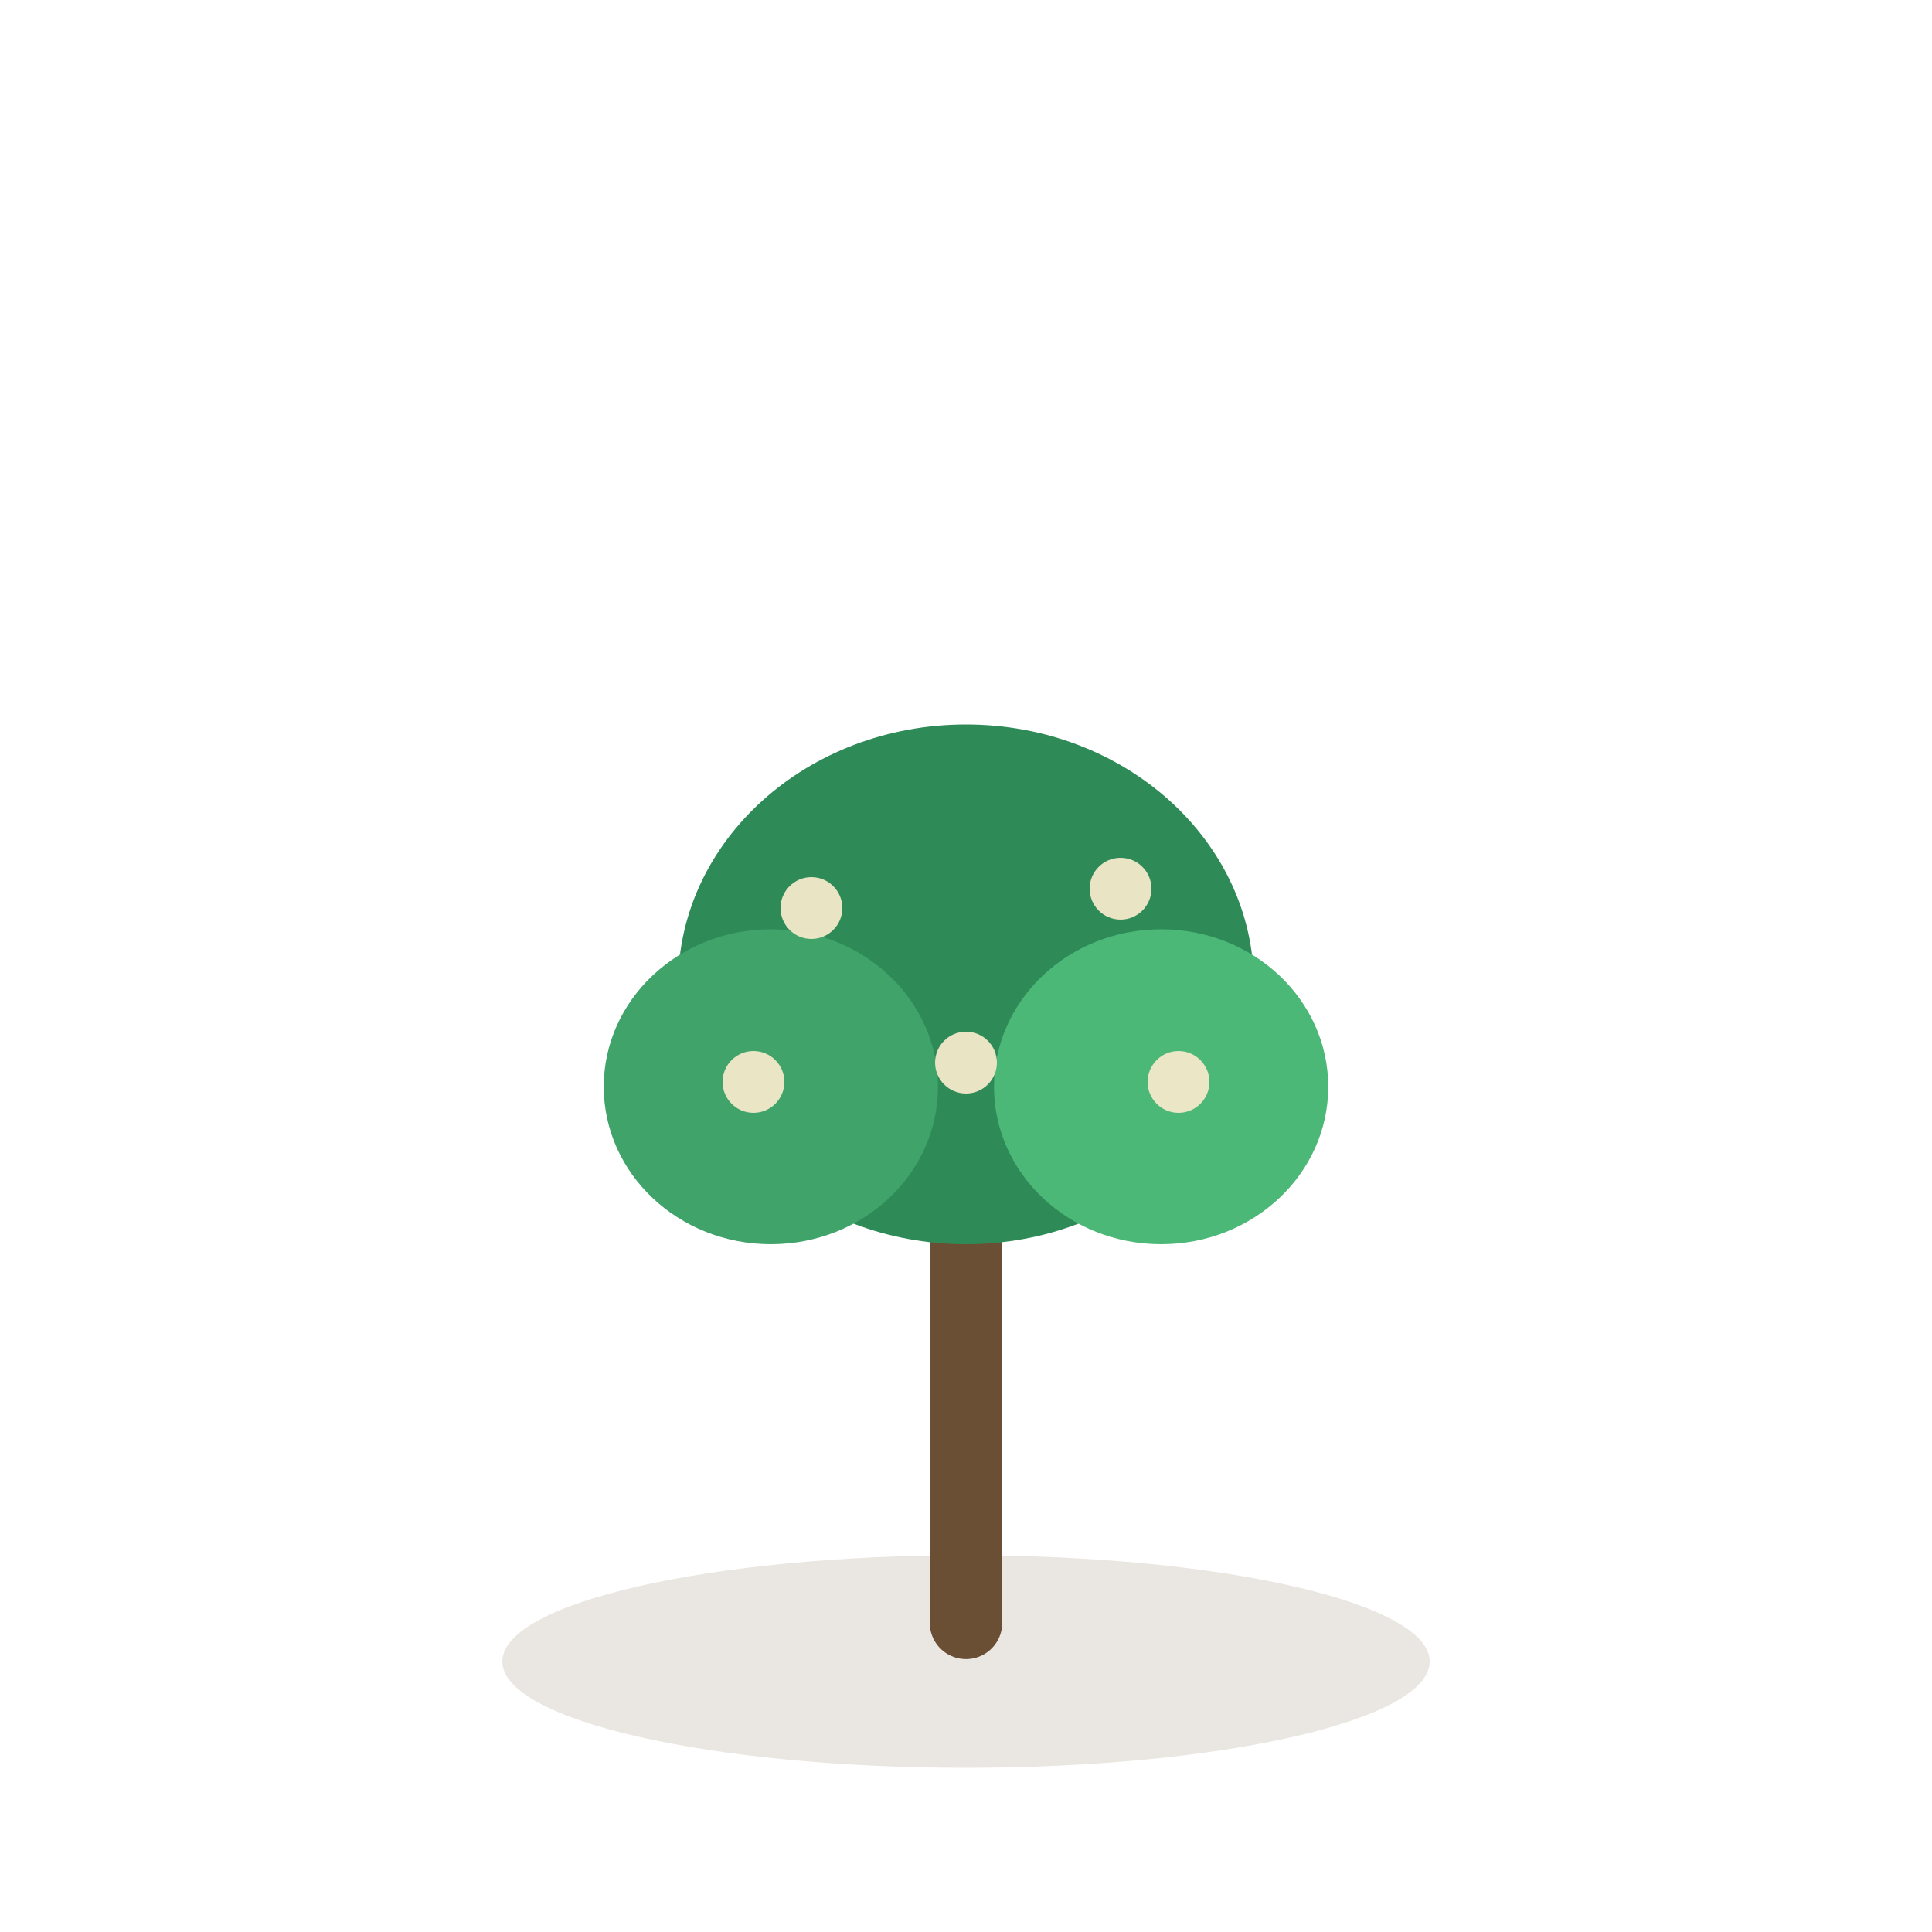
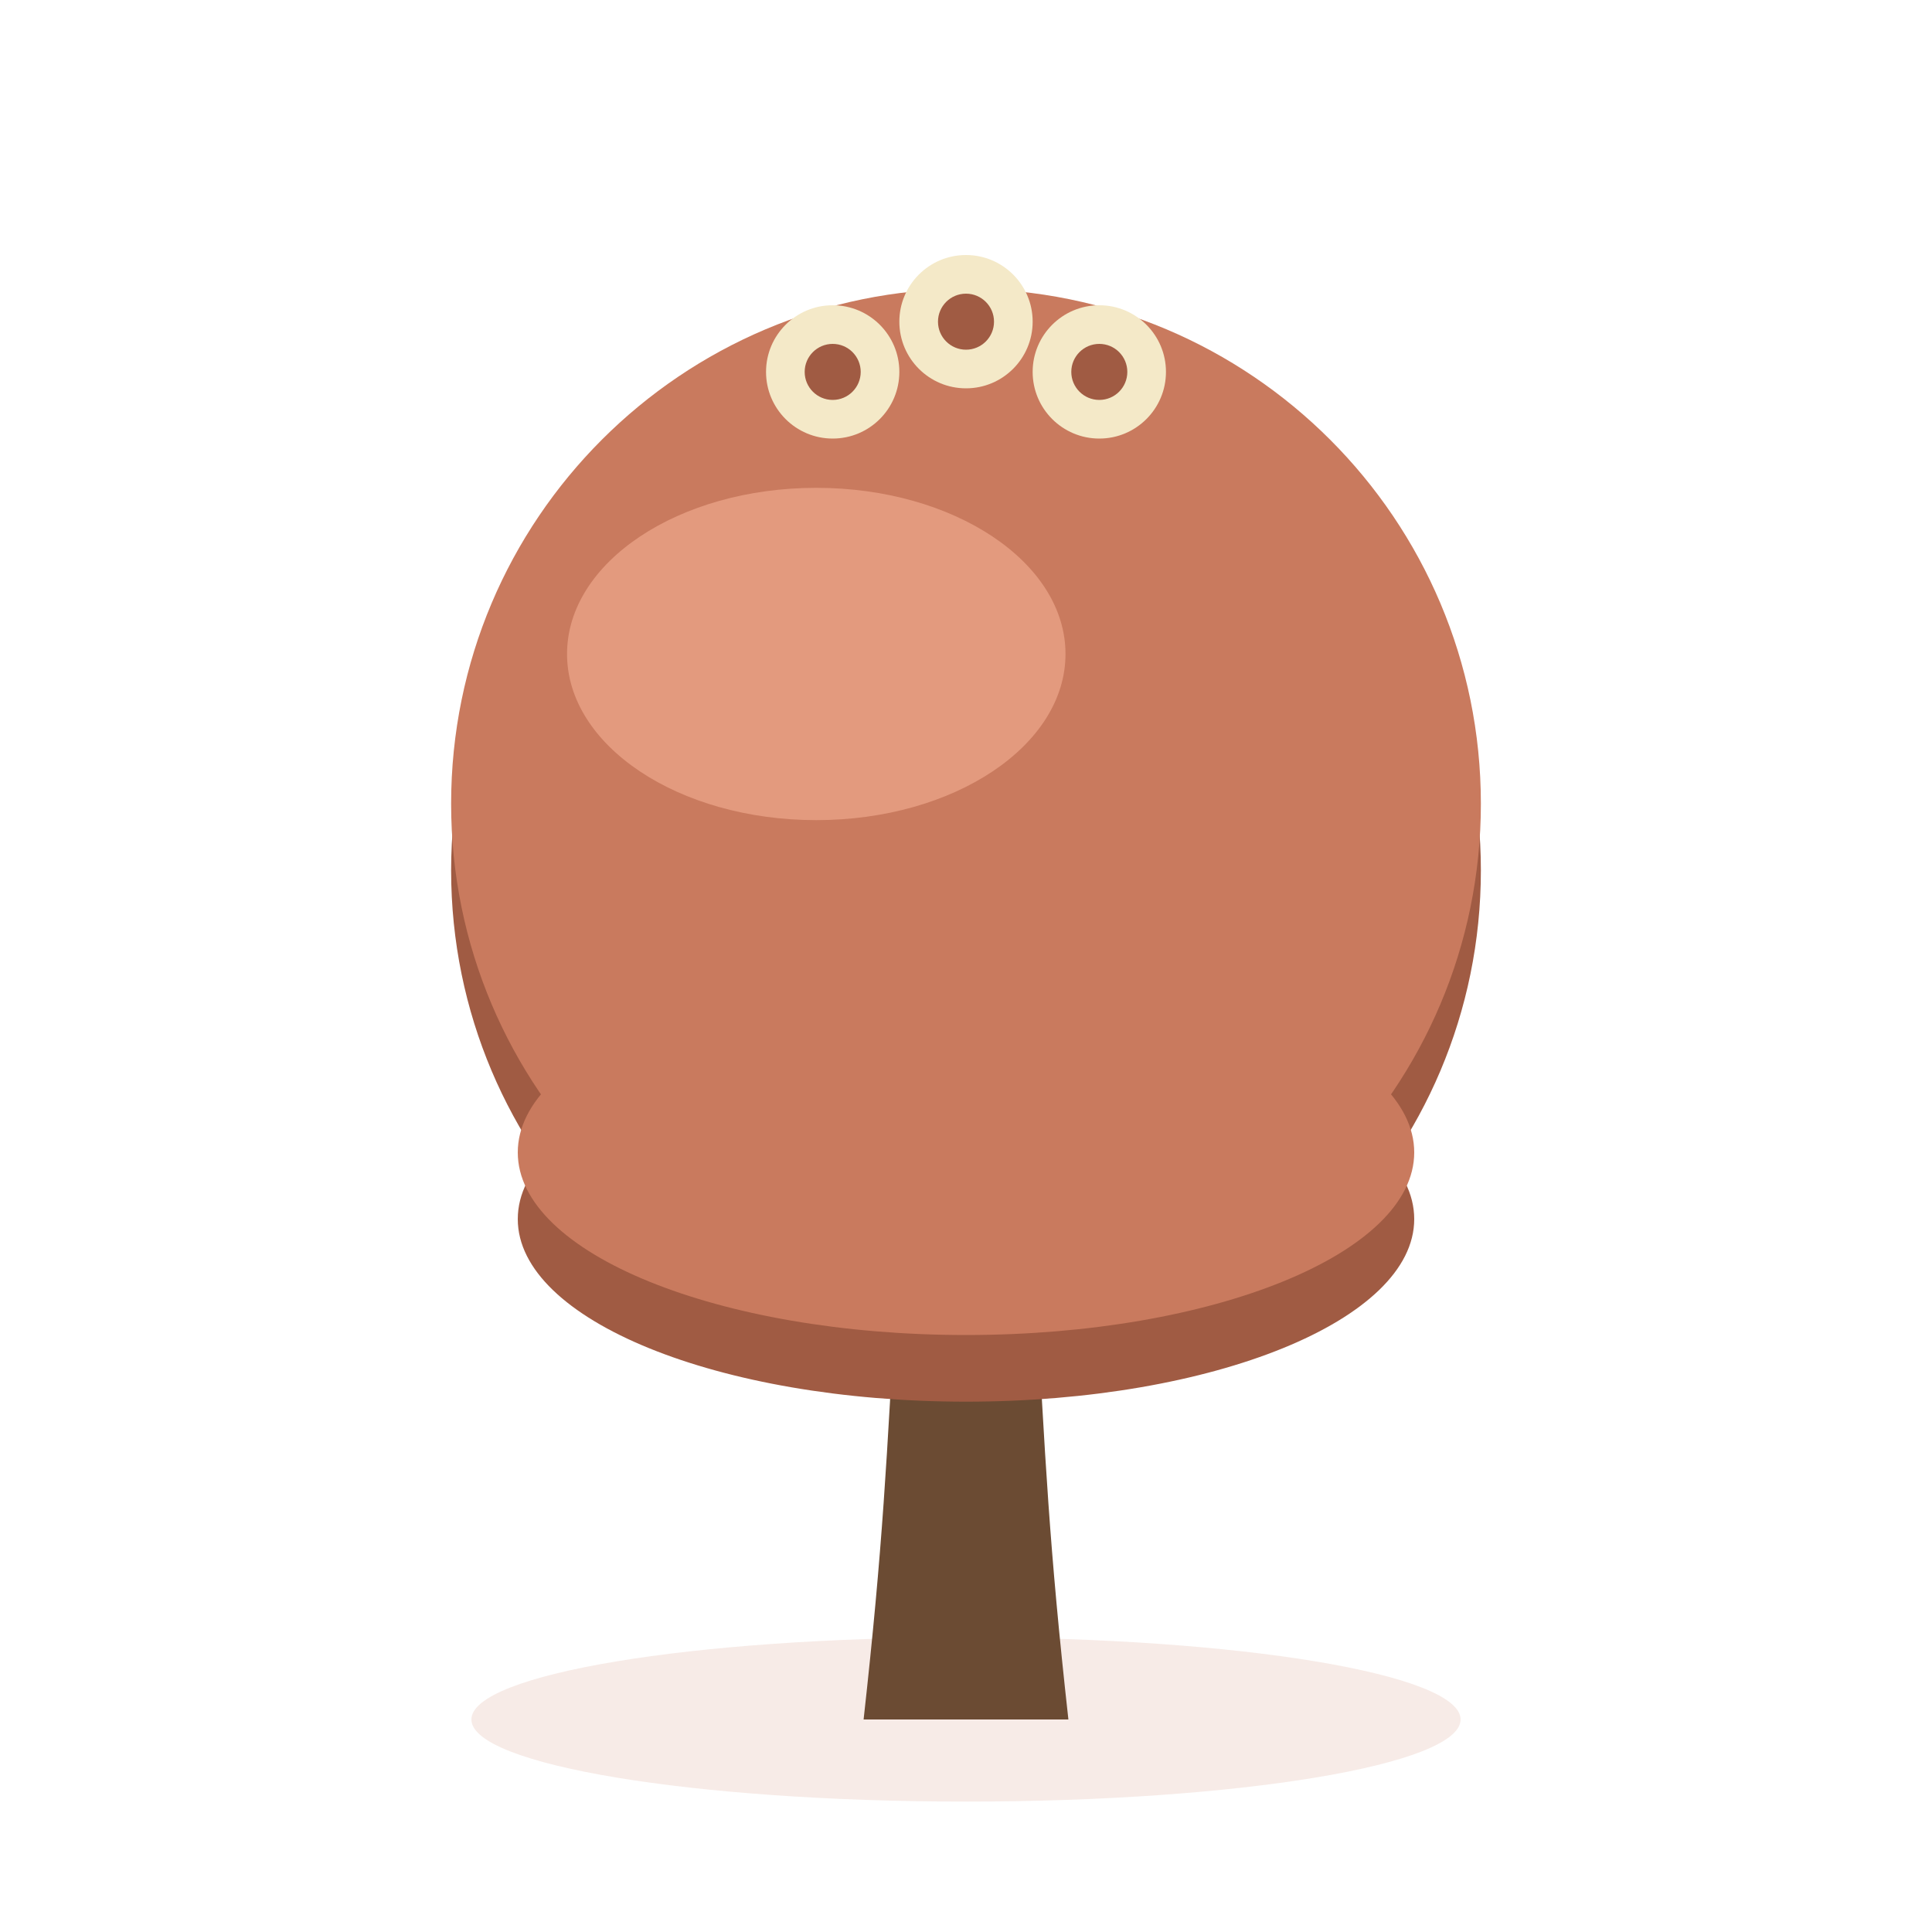
- <svg xmlns="http://www.w3.org/2000/svg" viewBox="0 0 200 200">
-   <ellipse cx="100" cy="172" rx="48" ry="11" fill="#8C7B5E" opacity="0.18" />
-   <path d="M100 168 Q100 136 100 110" stroke="#6B4F35" stroke-width="7.5" fill="none" stroke-linecap="round" />
-   <path d="M100 122 q-18 -8 -26 -18" stroke="#6B4F35" stroke-width="3.4" fill="none" stroke-linecap="round" />
-   <path d="M100 128 q18 -8 26 -14" stroke="#6B4F35" stroke-width="3.4" fill="none" stroke-linecap="round" />
-   <ellipse cx="100.0" cy="101.9" rx="29.8" ry="26.9" fill="#2E8B57" />
-   <ellipse cx="79.8" cy="112.5" rx="17.3" ry="16.3" fill="#3FA36A" />
-   <ellipse cx="120.2" cy="112.5" rx="17.3" ry="16.3" fill="#4CB877" />
-   <circle cx="84" cy="94" r="3.2" fill="#F2E8C9" opacity="0.95" />
-   <circle cx="116" cy="92" r="3.2" fill="#F2E8C9" opacity="0.95" />
-   <circle cx="100" cy="110" r="3.2" fill="#F2E8C9" opacity="0.95" />
-   <circle cx="78" cy="112" r="3.2" fill="#F2E8C9" opacity="0.95" />
-   <circle cx="122" cy="112" r="3.2" fill="#F2E8C9" opacity="0.95" />
+ <svg xmlns="http://www.w3.org/2000/svg" viewBox="0 0 200 200" width="200" height="200" role="img" aria-label="food tree, bloom stage">
+   <ellipse cx="100" cy="178" rx="51.2" ry="8.5" fill="#C97A5E" opacity="0.15" />
+   <path d="M 89.4 178 C 91.4 160 91.8 151.1 92.8 133.1 L 107.2 133.1 C 108.2 151.1 108.6 160 110.6 178 Z" fill="#6B4B33" />
+   <path d="M 46.7 90.1 A 53.3 53.3 0 1 0 153.3 90.1 A 53.3 53.3 0 1 0 46.7 90.1 Z M 53.6 126.2 A 46.4 18.9 0 1 0 146.4 126.2 A 46.4 18.9 0 1 0 53.6 126.2 Z" fill="#A05B43" />
+   <path d="M 46.7 83.2 A 53.3 53.3 0 1 0 153.3 83.2 A 53.3 53.3 0 1 0 46.7 83.2 Z M 53.6 119.3 A 46.4 18.9 0 1 0 146.4 119.3 A 46.4 18.9 0 1 0 53.6 119.3 Z" fill="#C97A5E" />
+   <ellipse cx="84.5" cy="67.7" rx="25.8" ry="17.2" fill="#E39A7E" />
+   <circle cx="86.2" cy="38.5" r="6.9" fill="#F4E9C8" />
+   <circle cx="86.2" cy="38.5" r="2.9" fill="#A05B43" />
+   <circle cx="100" cy="33.3" r="6.9" fill="#F4E9C8" />
+   <circle cx="100" cy="33.3" r="2.9" fill="#A05B43" />
+   <circle cx="113.8" cy="38.5" r="6.9" fill="#F4E9C8" />
+   <circle cx="113.8" cy="38.5" r="2.9" fill="#A05B43" />
</svg>
